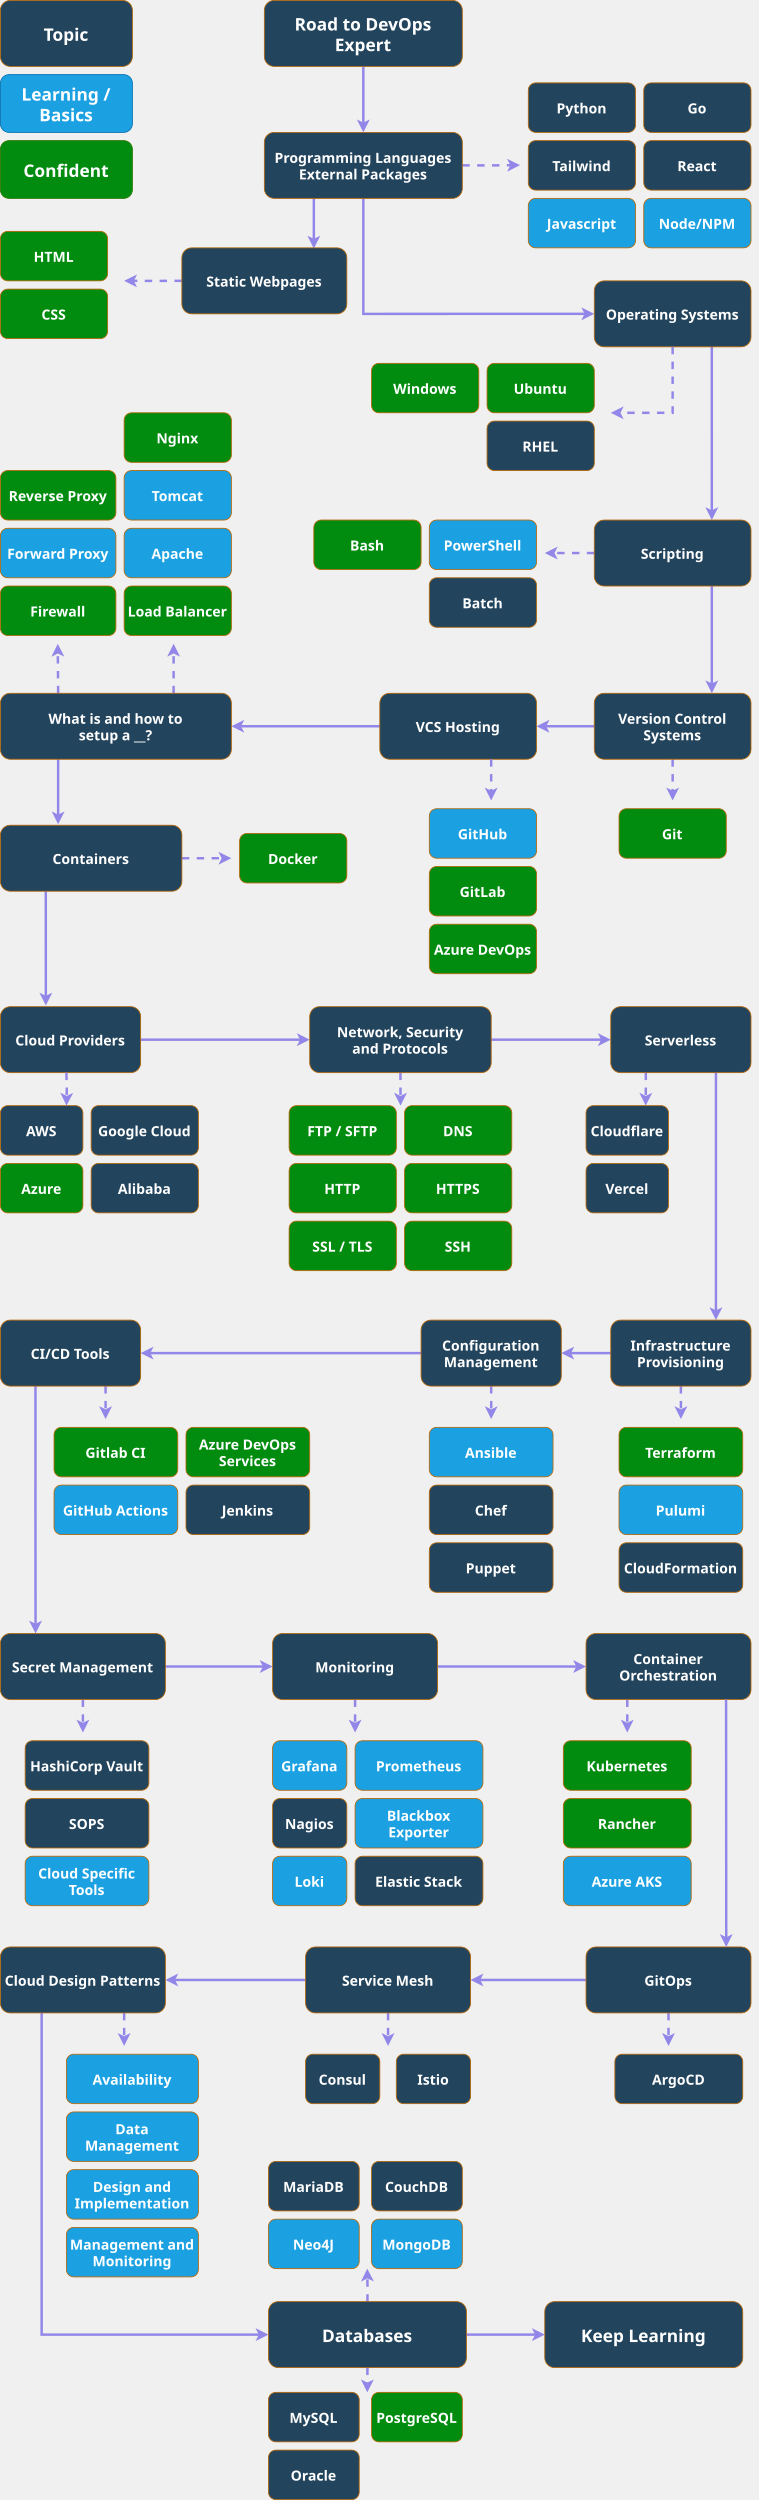
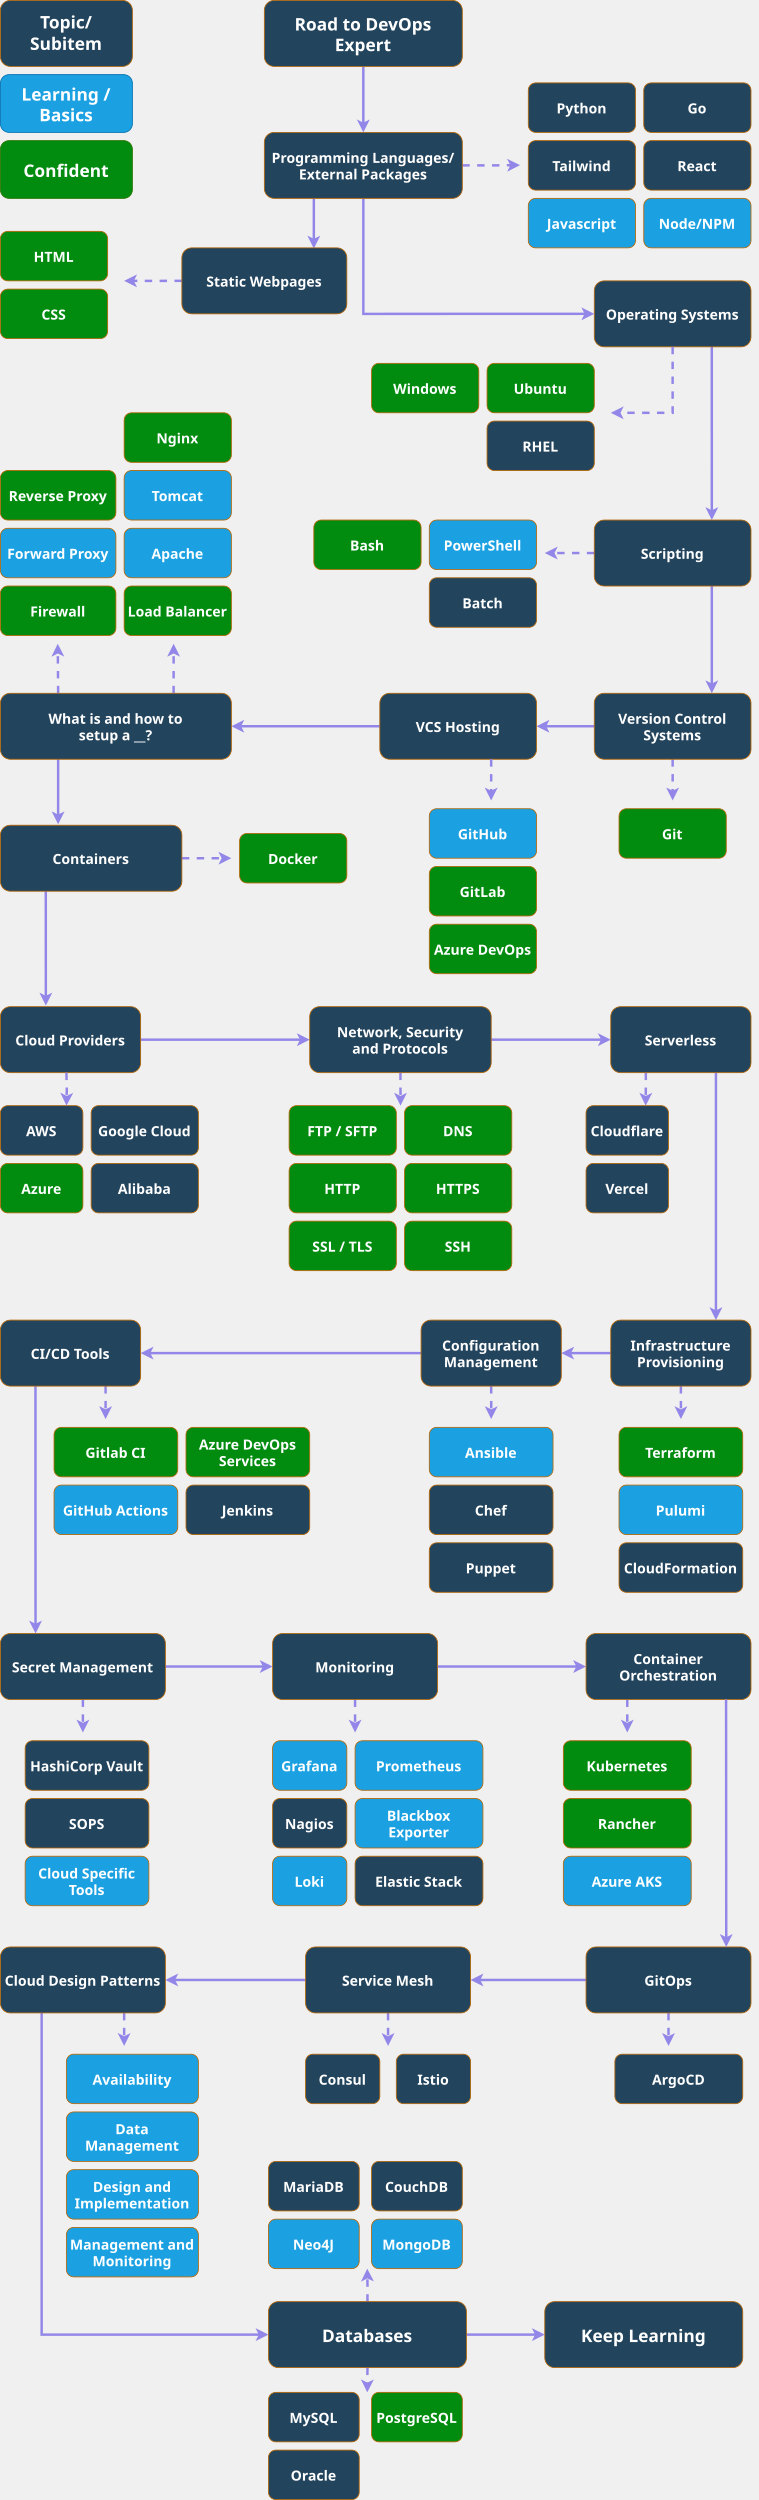
<svg xmlns="http://www.w3.org/2000/svg" width="920" height="3031" viewBox="-0.5 -0.5 920 3031">
  <path d="M440 80v69.9" fill="none" stroke="#9287e8" stroke-width="3" stroke-miterlimit="10" pointer-events="stroke" />
  <path d="m440 156.65-4.5-9 4.5 2.25 4.5-2.25Z" fill="#9287e8" stroke="#9287e8" stroke-width="3" stroke-miterlimit="10" pointer-events="all" />
  <rect x="320" width="240" height="80" rx="12" ry="12" fill="#23445d" stroke="#b46504" pointer-events="all" />
  <g fill="#FFF" font-family="Tahoma" font-weight="bold" text-anchor="middle" font-size="21">
    <text x="439.5" y="36.5"> Road to DevOps </text>
    <text x="439.5" y="61.5">Expert</text>
  </g>
  <path d="m910 380-47.52.04.02 239.86" fill="none" stroke="#9287e8" stroke-width="3" stroke-miterlimit="10" pointer-events="stroke" />
  <path d="m862.5 626.65-4.5-9 4.5 2.25 4.5-2.25Z" fill="#9287e8" stroke="#9287e8" stroke-width="3" stroke-miterlimit="10" pointer-events="all" />
  <rect x="720" y="340" width="190" height="80" rx="12" ry="12" fill="#23445d" stroke="#b46504" pointer-events="all" />
  <text x="814.5" y="387" fill="#FFF" font-family="Tahoma" font-weight="bold" text-anchor="middle" font-size="17">Operating Systems</text>
  <path d="m560 200 35.04.04 24.86-.25" fill="none" stroke="#9287e8" stroke-width="3" stroke-miterlimit="10" stroke-dasharray="9 9" pointer-events="stroke" />
  <path d="m626.65 199.72-8.96 4.59 2.21-4.52-2.3-4.48Z" fill="#9287e8" stroke="#9287e8" stroke-width="3" stroke-miterlimit="10" pointer-events="all" />
  <path d="M440 240v140.04l269.9-.04" fill="none" stroke="#9287e8" stroke-width="3" stroke-miterlimit="10" pointer-events="stroke" />
  <path d="m716.65 380-9 4.5 2.25-4.5-2.25-4.5Z" fill="#9287e8" stroke="#9287e8" stroke-width="3" stroke-miterlimit="10" pointer-events="all" />
  <path d="M380 240v50.78" fill="none" stroke="#9287e8" stroke-width="3" stroke-miterlimit="10" pointer-events="stroke" />
  <path d="m380 297.53-4.5-9 4.5 2.25 4.5-2.25Z" fill="#9287e8" stroke="#9287e8" stroke-width="3" stroke-miterlimit="10" pointer-events="all" />
  <rect x="320" y="160" width="240" height="80" rx="12" ry="12" fill="#23445d" stroke="#b46504" pointer-events="all" />
  <g fill="#FFF" font-family="Tahoma" font-weight="bold" text-anchor="middle" font-size="17">
-     <text x="439.5" y="197">Programming Languages </text>
+     <text x="439.5" y="197">Programming Languages/</text>
    <text x="439.5" y="217"> External Packages</text>
  </g>
  <rect x="640" y="100" width="130" height="60" rx="9" ry="9" fill="#23445d" stroke="#b46504" pointer-events="all" />
  <text x="704.5" y="137" fill="#fff" font-family="Tahoma" font-weight="bold" text-anchor="middle" font-size="17">Python</text>
  <rect x="780" y="100" width="130" height="60" rx="9" ry="9" fill="#23445d" stroke="#b46504" pointer-events="all" />
  <text x="844.5" y="137" fill="#fff" font-family="Tahoma" font-weight="bold" text-anchor="middle" font-size="17">Go</text>
  <rect x="640" y="170" width="130" height="60" rx="9" ry="9" fill="#23445d" stroke="#b46504" pointer-events="all" />
  <text x="704.5" y="207" fill="#fff" font-family="Tahoma" font-weight="bold" text-anchor="middle" font-size="17">Tailwind</text>
  <rect x="780" y="170" width="130" height="60" rx="9" ry="9" fill="#23445d" stroke="#b46504" pointer-events="all" />
  <text x="844.5" y="207" fill="#fff" font-family="Tahoma" font-weight="bold" text-anchor="middle" font-size="17">React</text>
  <rect x="640" y="240" width="130" height="60" rx="9" ry="9" fill="#1BA1E2" stroke="#b46504" pointer-events="all" />
  <text x="704.5" y="277" fill="#fff" font-family="Tahoma" font-weight="bold" text-anchor="middle" font-size="17">Javascript</text>
  <rect x="780" y="240" width="130" height="60" rx="9" ry="9" fill="#1BA1E2" stroke="#b46504" pointer-events="all" />
  <text x="844.5" y="277" fill="#fff" font-family="Tahoma" font-weight="bold" text-anchor="middle" font-size="17">Node/NPM</text>
  <rect x="450" y="440" width="130" height="60" rx="9" ry="9" fill="#018B0F" stroke="#b46504" pointer-events="all" />
  <text x="514.5" y="477" fill="#FFF" font-family="Tahoma" font-weight="bold" text-anchor="middle" font-size="17">Windows</text>
  <rect x="590" y="440" width="130" height="60" rx="9" ry="9" fill="#018B0F" stroke="#b46504" pointer-events="all" />
  <text x="654.5" y="477" fill="#FFF" font-family="Tahoma" font-weight="bold" text-anchor="middle" font-size="17">Ubuntu</text>
  <rect x="590" y="510" width="130" height="60" rx="9" ry="9" fill="#23445d" stroke="#b46504" pointer-events="all" />
  <text x="654.5" y="547" fill="#FFF" font-family="Tahoma" font-weight="bold" text-anchor="middle" font-size="17">RHEL</text>
  <path d="m720 670-29.52.04-20.38-.03" fill="none" stroke="#9287e8" stroke-width="3" stroke-miterlimit="10" stroke-dasharray="9 9" pointer-events="stroke" />
  <path d="m663.35 670 9.01-4.48-2.26 4.49 2.25 4.51Z" fill="#9287e8" stroke="#9287e8" stroke-width="3" stroke-miterlimit="10" pointer-events="all" />
  <path d="M862.5 710v119.9" fill="none" stroke="#9287e8" stroke-width="3" stroke-miterlimit="10" pointer-events="stroke" />
  <path d="m862.5 836.65-4.5-9 4.5 2.25 4.5-2.25Z" fill="#9287e8" stroke="#9287e8" stroke-width="3" stroke-miterlimit="10" pointer-events="all" />
  <rect x="720" y="630" width="190" height="80" rx="12" ry="12" fill="#23445d" stroke="#b46504" pointer-events="all" />
  <text x="814.5" y="677" fill="#FFF" font-family="Tahoma" font-weight="bold" text-anchor="middle" font-size="17">Scripting</text>
  <rect x="380" y="630" width="130" height="60" rx="9" ry="9" fill="#018B0F" stroke="#b46504" pointer-events="all" />
  <text x="444.5" y="667" fill="#FFF" font-family="Tahoma" font-weight="bold" text-anchor="middle" font-size="17">Bash</text>
  <rect x="520" y="630" width="130" height="60" rx="9" ry="9" fill="#1BA1E2" stroke="#b46504" pointer-events="all" />
  <text x="584.5" y="667" fill="#FFF" font-family="Tahoma" font-weight="bold" text-anchor="middle" font-size="17">PowerShell</text>
  <rect x="520" y="700" width="130" height="60" rx="9" ry="9" fill="#23445d" stroke="#b46504" pointer-events="all" />
  <text x="584.5" y="737" fill="#FFF" font-family="Tahoma" font-weight="bold" text-anchor="middle" font-size="17">Batch</text>
  <path d="M815 420v80h-64.9" fill="none" stroke="#9287e8" stroke-width="3" stroke-miterlimit="10" stroke-dasharray="9 9" pointer-events="stroke" />
  <path d="m743.35 500 9-4.5-2.25 4.5 2.25 4.5Z" fill="#9287e8" stroke="#9287e8" stroke-width="3" stroke-miterlimit="10" pointer-events="all" />
  <path d="m815 920 .04 25-.02 14.9" fill="none" stroke="#9287e8" stroke-width="3" stroke-miterlimit="10" stroke-dasharray="9 9" pointer-events="stroke" />
  <path d="m815.01 966.65-4.49-9.01 4.5 2.26 4.5-2.25Z" fill="#9287e8" stroke="#9287e8" stroke-width="3" stroke-miterlimit="10" pointer-events="all" />
  <path d="M720 880h-59.9" fill="none" stroke="#9287e8" stroke-width="3" stroke-miterlimit="10" pointer-events="stroke" />
  <path d="m653.35 880 9-4.5-2.25 4.5 2.25 4.5Z" fill="#9287e8" stroke="#9287e8" stroke-width="3" stroke-miterlimit="10" pointer-events="all" />
  <rect x="720" y="840" width="190" height="80" rx="12" ry="12" fill="#23445d" stroke="#b46504" pointer-events="all" />
  <g fill="#FFF" font-family="Tahoma" font-weight="bold" text-anchor="middle" font-size="17">
    <text x="814.5" y="877">Version Control </text>
    <text x="814.5" y="897">Systems</text>
  </g>
  <rect x="750" y="980" width="130" height="60" rx="9" ry="9" fill="#018B0F" stroke="#b46504" pointer-events="all" />
  <text x="814.5" y="1017" fill="#FFF" font-family="Tahoma" font-weight="bold" text-anchor="middle" font-size="17">Git</text>
  <path d="M460 880H290.1" fill="none" stroke="#9287e8" stroke-width="3" stroke-miterlimit="10" pointer-events="stroke" />
  <path d="m283.35 880 9-4.5-2.25 4.5 2.25 4.5Z" fill="#9287e8" stroke="#9287e8" stroke-width="3" stroke-miterlimit="10" pointer-events="all" />
  <rect x="460" y="840" width="190" height="80" rx="12" ry="12" fill="#23445d" stroke="#b46504" pointer-events="all" />
  <text x="554.5" y="887" fill="#FFF" font-family="Tahoma" font-weight="bold" text-anchor="middle" font-size="17">VCS Hosting</text>
  <rect x="520" y="980" width="130" height="60" rx="9" ry="9" fill="#1BA1E2" stroke="#b46504" pointer-events="all" />
  <text x="584.5" y="1017" fill="#FFF" font-family="Tahoma" font-weight="bold" text-anchor="middle" font-size="17">GitHub</text>
  <rect x="520" y="1050" width="130" height="60" rx="9" ry="9" fill="#018B0F" stroke="#b46504" pointer-events="all" />
  <text x="584.5" y="1087" fill="#FFF" font-family="Tahoma" font-weight="bold" text-anchor="middle" font-size="17">GitLab</text>
  <rect x="520" y="1120" width="130" height="60" rx="9" ry="9" fill="#018B0F" stroke="#b46504" pointer-events="all" />
  <text x="584.5" y="1157" fill="#FFF" font-family="Tahoma" font-weight="bold" text-anchor="middle" font-size="17">Azure DevOps</text>
  <path d="M210 840v-49.9" fill="none" stroke="#9287e8" stroke-width="3" stroke-miterlimit="10" stroke-dasharray="9 9" pointer-events="stroke" />
  <path d="m210 783.35 4.5 9-4.5-2.25-4.5 2.25Z" fill="#9287e8" stroke="#9287e8" stroke-width="3" stroke-miterlimit="10" pointer-events="all" />
  <path d="m70 920-.03 68.78" fill="none" stroke="#9287e8" stroke-width="3" stroke-miterlimit="10" pointer-events="stroke" />
  <path d="m69.96 995.53-4.49-9.01 4.5 2.26 4.5-2.25Z" fill="#9287e8" stroke="#9287e8" stroke-width="3" stroke-miterlimit="10" pointer-events="all" />
  <path d="m70 840-.4-49.9" fill="none" stroke="#9287e8" stroke-width="3" stroke-miterlimit="10" stroke-dasharray="9 9" pointer-events="stroke" />
  <path d="m69.55 783.35 4.57 8.97-4.52-2.22-4.48 2.29Z" fill="#9287e8" stroke="#9287e8" stroke-width="3" stroke-miterlimit="10" pointer-events="all" />
  <rect y="840" width="280" height="80" rx="12" ry="12" fill="#23445d" stroke="#b46504" pointer-events="all" />
  <g fill="#FFF" font-family="Tahoma" font-weight="bold" text-anchor="middle" font-size="17">
    <text x="139.5" y="877">What is and how to </text>
    <text x="139.5" y="897">setup a __?</text>
  </g>
  <rect y="710" width="140" height="60" rx="9" ry="9" fill="#018B0F" stroke="#b46504" pointer-events="all" />
  <text x="69.5" y="747" fill="#FFF" font-family="Tahoma" font-weight="bold" text-anchor="middle" font-size="17">Firewall</text>
  <rect x="150" y="710" width="130" height="60" rx="9" ry="9" fill="#018B0F" stroke="#b46504" pointer-events="all" />
  <text x="214.5" y="747" fill="#FFF" font-family="Tahoma" font-weight="bold" text-anchor="middle" font-size="17">Load Balancer</text>
  <rect y="640" width="140" height="60" rx="9" ry="9" fill="#1BA1E2" stroke="#b46504" pointer-events="all" />
  <text x="69.5" y="677" fill="#FFF" font-family="Tahoma" font-weight="bold" text-anchor="middle" font-size="17">Forward Proxy</text>
  <rect y="570" width="140" height="60" rx="9" ry="9" fill="#018B0F" stroke="#b46504" pointer-events="all" />
  <text x="69.5" y="607" fill="#FFF" font-family="Tahoma" font-weight="bold" text-anchor="middle" font-size="17">Reverse Proxy</text>
  <rect x="150" y="640" width="130" height="60" rx="9" ry="9" fill="#1BA1E2" stroke="#b46504" pointer-events="all" />
  <text x="214.5" y="677" fill="#FFF" font-family="Tahoma" font-weight="bold" text-anchor="middle" font-size="17">Apache</text>
  <rect x="150" y="570" width="130" height="60" rx="9" ry="9" fill="#1BA1E2" stroke="#b46504" pointer-events="all" />
  <text x="214.5" y="607" fill="#FFF" font-family="Tahoma" font-weight="bold" text-anchor="middle" font-size="17">Tomcat</text>
  <rect x="150" y="500" width="130" height="60" rx="9" ry="9" fill="#018B0F" stroke="#b46504" pointer-events="all" />
  <text x="214.5" y="537" fill="#FFF" font-family="Tahoma" font-weight="bold" text-anchor="middle" font-size="17">Nginx</text>
  <path d="m220 1040 30 .04 19.9-.03" fill="none" stroke="#9287e8" stroke-width="3" stroke-miterlimit="10" stroke-dasharray="9 9" pointer-events="stroke" />
  <path d="m276.65 1040-9 4.52 2.25-4.51-2.26-4.49Z" fill="#9287e8" stroke="#9287e8" stroke-width="3" stroke-miterlimit="10" pointer-events="all" />
  <path d="m55 1080 .04 70.04.03 58.5" fill="none" stroke="#9287e8" stroke-width="3" stroke-miterlimit="10" pointer-events="stroke" />
  <path d="m55.08 1215.29-4.51-9 4.5 2.25 4.5-2.26Z" fill="#9287e8" stroke="#9287e8" stroke-width="3" stroke-miterlimit="10" pointer-events="all" />
  <rect y="1000" width="220" height="80" rx="12" ry="12" fill="#23445d" stroke="#b46504" pointer-events="all" />
  <text x="109.5" y="1047" fill="#FFF" font-family="Tahoma" font-weight="bold" text-anchor="middle" font-size="17">Containers</text>
  <rect x="290" y="1010" width="130" height="60" rx="9" ry="9" fill="#018B0F" stroke="#b46504" pointer-events="all" />
  <text x="354.5" y="1047" fill="#FFF" font-family="Tahoma" font-weight="bold" text-anchor="middle" font-size="17">Docker</text>
  <path d="M170 1260h194.9" fill="none" stroke="#9287e8" stroke-width="3" stroke-miterlimit="10" pointer-events="stroke" />
  <path d="m371.65 1260-9 4.5 2.25-4.5-2.25-4.5Z" fill="#9287e8" stroke="#9287e8" stroke-width="3" stroke-miterlimit="10" pointer-events="all" />
  <rect y="1220" width="170" height="80" rx="12" ry="12" fill="#23445d" stroke="#b46504" pointer-events="all" />
  <text x="84.5" y="1267" fill="#FFF" font-family="Tahoma" font-weight="bold" text-anchor="middle" font-size="17">Cloud Providers</text>
  <rect y="1340" width="100" height="60" rx="9" ry="9" fill="#23445d" stroke="#b46504" pointer-events="all" />
  <text x="49.5" y="1377" fill="#FFF" font-family="Tahoma" font-weight="bold" text-anchor="middle" font-size="17">AWS</text>
  <rect y="1410" width="100" height="60" rx="9" ry="9" fill="#018B0F" stroke="#b46504" pointer-events="all" />
  <text x="49.5" y="1447" fill="#FFF" font-family="Tahoma" font-weight="bold" text-anchor="middle" font-size="17">Azure</text>
  <rect x="110" y="1340" width="130" height="60" rx="9" ry="9" fill="#23445d" stroke="#b46504" pointer-events="all" />
  <text x="174.5" y="1377" fill="#FFF" font-family="Tahoma" font-weight="bold" text-anchor="middle" font-size="17">Google Cloud</text>
  <rect x="110" y="1410" width="130" height="60" rx="9" ry="9" fill="#23445d" stroke="#b46504" pointer-events="all" />
  <text x="174.5" y="1447" fill="#FFF" font-family="Tahoma" font-weight="bold" text-anchor="middle" font-size="17">Alibaba</text>
  <path d="m485 1300 .04 20.04.04 9.86" fill="none" stroke="#9287e8" stroke-width="3" stroke-miterlimit="10" stroke-dasharray="9 9" pointer-events="stroke" />
  <path d="m485.12 1336.65-4.55-8.98 4.51 2.23 4.49-2.27Z" fill="#9287e8" stroke="#9287e8" stroke-width="3" stroke-miterlimit="10" pointer-events="all" />
  <path d="M595 1260h134.9" fill="none" stroke="#9287e8" stroke-width="3" stroke-miterlimit="10" pointer-events="stroke" />
  <path d="m736.65 1260-9 4.5 2.25-4.5-2.25-4.5Z" fill="#9287e8" stroke="#9287e8" stroke-width="3" stroke-miterlimit="10" pointer-events="all" />
  <rect x="375" y="1220" width="220" height="80" rx="12" ry="12" fill="#23445d" stroke="#b46504" pointer-events="all" />
  <g fill="#FFF" font-family="Tahoma" font-weight="bold" text-anchor="middle" font-size="17">
    <text x="484.5" y="1257">Network, Security </text>
    <text x="484.5" y="1277">and Protocols</text>
  </g>
  <rect x="350" y="1340" width="130" height="60" rx="9" ry="9" fill="#018B0F" stroke="#b46504" pointer-events="all" />
  <text x="414.5" y="1377" fill="#FFF" font-family="Tahoma" font-weight="bold" text-anchor="middle" font-size="17">FTP / SFTP</text>
  <rect x="350" y="1410" width="130" height="60" rx="9" ry="9" fill="#018B0F" stroke="#b46504" pointer-events="all" />
  <text x="414.5" y="1447" fill="#FFF" font-family="Tahoma" font-weight="bold" text-anchor="middle" font-size="17">HTTP</text>
  <rect x="350" y="1480" width="130" height="60" rx="9" ry="9" fill="#018B0F" stroke="#b46504" pointer-events="all" />
  <text x="414.5" y="1517" fill="#FFF" font-family="Tahoma" font-weight="bold" text-anchor="middle" font-size="17">SSL / TLS</text>
  <rect x="490" y="1340" width="130" height="60" rx="9" ry="9" fill="#018B0F" stroke="#b46504" pointer-events="all" />
  <text x="554.5" y="1377" fill="#FFF" font-family="Tahoma" font-weight="bold" text-anchor="middle" font-size="17">DNS</text>
  <rect x="490" y="1410" width="130" height="60" rx="9" ry="9" fill="#018B0F" stroke="#b46504" pointer-events="all" />
  <text x="554.5" y="1447" fill="#FFF" font-family="Tahoma" font-weight="bold" text-anchor="middle" font-size="17">HTTPS</text>
  <rect x="490" y="1480" width="130" height="60" rx="9" ry="9" fill="#018B0F" stroke="#b46504" pointer-events="all" />
  <text x="554.5" y="1517" fill="#FFF" font-family="Tahoma" font-weight="bold" text-anchor="middle" font-size="17">SSH</text>
  <path d="m782.5 1300-.02 20.04-.06 9.86" fill="none" stroke="#9287e8" stroke-width="3" stroke-miterlimit="10" stroke-dasharray="9 9" pointer-events="stroke" />
  <path d="m782.38 1336.65-4.44-9.03 4.48 2.28 4.52-2.23Z" fill="#9287e8" stroke="#9287e8" stroke-width="3" stroke-miterlimit="10" pointer-events="all" />
  <path d="M867.5 1300v289.9" fill="none" stroke="#9287e8" stroke-width="3" stroke-miterlimit="10" pointer-events="stroke" />
  <path d="m867.5 1596.65-4.5-9 4.5 2.25 4.5-2.25Z" fill="#9287e8" stroke="#9287e8" stroke-width="3" stroke-miterlimit="10" pointer-events="all" />
  <rect x="740" y="1220" width="170" height="80" rx="12" ry="12" fill="#23445d" stroke="#b46504" pointer-events="all" />
  <text x="824.5" y="1267" fill="#FFF" font-family="Tahoma" font-weight="bold" text-anchor="middle" font-size="17">Serverless</text>
  <rect x="710" y="1340" width="100" height="60" rx="9" ry="9" fill="#23445d" stroke="#b46504" pointer-events="all" />
  <text x="759.5" y="1377" fill="#FFF" font-family="Tahoma" font-weight="bold" text-anchor="middle" font-size="17">Cloudflare</text>
  <rect x="710" y="1410" width="100" height="60" rx="9" ry="9" fill="#23445d" stroke="#b46504" pointer-events="all" />
  <text x="759.5" y="1447" fill="#FFF" font-family="Tahoma" font-weight="bold" text-anchor="middle" font-size="17">Vercel</text>
  <path d="m825 1680 .04 20.04-.02 9.86" fill="none" stroke="#9287e8" stroke-width="3" stroke-miterlimit="10" stroke-dasharray="9 9" pointer-events="stroke" />
  <path d="m825.01 1716.65-4.49-9.01 4.5 2.26 4.5-2.24Z" fill="#9287e8" stroke="#9287e8" stroke-width="3" stroke-miterlimit="10" pointer-events="all" />
  <path d="M740 1640h-49.9" fill="none" stroke="#9287e8" stroke-width="3" stroke-miterlimit="10" pointer-events="stroke" />
  <path d="m683.35 1640 9-4.5-2.25 4.5 2.25 4.5Z" fill="#9287e8" stroke="#9287e8" stroke-width="3" stroke-miterlimit="10" pointer-events="all" />
  <rect x="740" y="1600" width="170" height="80" rx="12" ry="12" fill="#23445d" stroke="#b46504" pointer-events="all" />
  <g fill="#FFF" font-family="Tahoma" font-weight="bold" text-anchor="middle" font-size="17">
    <text x="824.5" y="1637">Infrastructure</text>
    <text x="824.5" y="1657">Provisioning</text>
  </g>
  <rect x="750" y="1730" width="150" height="60" rx="9" ry="9" fill="#018B0F" stroke="#b46504" pointer-events="all" />
  <text x="824.5" y="1767" fill="#FFF" font-family="Tahoma" font-weight="bold" text-anchor="middle" font-size="17">Terraform</text>
  <rect x="750" y="1800" width="150" height="60" rx="9" ry="9" fill="#1BA1E2" stroke="#b46504" pointer-events="all" />
  <text x="824.5" y="1837" fill="#FFF" font-family="Tahoma" font-weight="bold" text-anchor="middle" font-size="17">Pulumi</text>
  <rect x="750" y="1870" width="150" height="60" rx="9" ry="9" fill="#23445d" stroke="#b46504" pointer-events="all" />
  <text x="824.5" y="1907" fill="#FFF" font-family="Tahoma" font-weight="bold" text-anchor="middle" font-size="17">CloudFormation</text>
  <path d="m595 1680 .04 20.04-.02 9.86" fill="none" stroke="#9287e8" stroke-width="3" stroke-miterlimit="10" stroke-dasharray="9 9" pointer-events="stroke" />
  <path d="m595.01 1716.65-4.49-9.01 4.5 2.26 4.5-2.24Z" fill="#9287e8" stroke="#9287e8" stroke-width="3" stroke-miterlimit="10" pointer-events="all" />
  <path d="M510 1640H180.1" fill="none" stroke="#9287e8" stroke-width="3" stroke-miterlimit="10" pointer-events="stroke" />
  <path d="m173.35 1640 9-4.5-2.25 4.5 2.25 4.5Z" fill="#9287e8" stroke="#9287e8" stroke-width="3" stroke-miterlimit="10" pointer-events="all" />
  <rect x="510" y="1600" width="170" height="80" rx="12" ry="12" fill="#23445d" stroke="#b46504" pointer-events="all" />
  <g fill="#FFF" font-family="Tahoma" font-weight="bold" text-anchor="middle" font-size="17">
    <text x="594.5" y="1637">Configuration</text>
    <text x="594.5" y="1657">Management</text>
  </g>
  <rect x="520" y="1730" width="150" height="60" rx="9" ry="9" fill="#1BA1E2" stroke="#b46504" pointer-events="all" />
  <text x="594.5" y="1767" fill="#FFF" font-family="Tahoma" font-weight="bold" text-anchor="middle" font-size="17">Ansible</text>
  <rect x="520" y="1800" width="150" height="60" rx="9" ry="9" fill="#23445d" stroke="#b46504" pointer-events="all" />
  <text x="594.5" y="1837" fill="#FFF" font-family="Tahoma" font-weight="bold" text-anchor="middle" font-size="17">Chef</text>
  <rect x="520" y="1870" width="150" height="60" rx="9" ry="9" fill="#23445d" stroke="#b46504" pointer-events="all" />
  <text x="594.5" y="1907" fill="#FFF" font-family="Tahoma" font-weight="bold" text-anchor="middle" font-size="17">Puppet</text>
  <path d="m42.5 1680-.02 150.04.11 139.86" fill="none" stroke="#9287e8" stroke-width="3" stroke-miterlimit="10" pointer-events="stroke" />
  <path d="m42.6 1976.65-4.51-9 4.5 2.25 4.5-2.26Z" fill="#9287e8" stroke="#9287e8" stroke-width="3" stroke-miterlimit="10" pointer-events="all" />
  <path d="m127.5 1680 .02 20.04-.01 9.86" fill="none" stroke="#9287e8" stroke-width="3" stroke-miterlimit="10" stroke-dasharray="9 9" pointer-events="stroke" />
  <path d="m127.5 1716.65-4.49-9.01 4.5 2.26 4.5-2.25Z" fill="#9287e8" stroke="#9287e8" stroke-width="3" stroke-miterlimit="10" pointer-events="all" />
  <rect y="1600" width="170" height="80" rx="12" ry="12" fill="#23445d" stroke="#b46504" pointer-events="all" />
  <text x="84.5" y="1647" fill="#FFF" font-family="Tahoma" font-weight="bold" text-anchor="middle" font-size="17">CI/CD Tools</text>
  <rect x="65" y="1730" width="150" height="60" rx="9" ry="9" fill="#018B0F" stroke="#b46504" pointer-events="all" />
  <text x="139.5" y="1767" fill="#FFF" font-family="Tahoma" font-weight="bold" text-anchor="middle" font-size="17">Gitlab CI</text>
  <rect x="65" y="1800" width="150" height="60" rx="9" ry="9" fill="#1BA1E2" stroke="#b46504" pointer-events="all" />
  <text x="139.5" y="1837" fill="#FFF" font-family="Tahoma" font-weight="bold" text-anchor="middle" font-size="17">GitHub Actions</text>
  <rect x="225" y="1800" width="150" height="60" rx="9" ry="9" fill="#23445d" stroke="#b46504" pointer-events="all" />
  <text x="299.5" y="1837" fill="#FFF" font-family="Tahoma" font-weight="bold" text-anchor="middle" font-size="17">Jenkins</text>
  <rect x="225" y="1730" width="150" height="60" rx="9" ry="9" fill="#018B0F" stroke="#b46504" pointer-events="all" />
  <g fill="#FFF" font-family="Tahoma" font-weight="bold" text-anchor="middle" font-size="17">
    <text x="299.5" y="1757">Azure DevOps </text>
    <text x="299.5" y="1777">Services</text>
  </g>
  <path d="M200 2020h119.9" fill="none" stroke="#9287e8" stroke-width="3" stroke-miterlimit="10" pointer-events="stroke" />
  <path d="m326.65 2020-9 4.5 2.25-4.5-2.25-4.5Z" fill="#9287e8" stroke="#9287e8" stroke-width="3" stroke-miterlimit="10" pointer-events="all" />
  <path d="M100 2060v29.9" fill="none" stroke="#9287e8" stroke-width="3" stroke-miterlimit="10" stroke-dasharray="9 9" pointer-events="stroke" />
  <path d="m100 2096.65-4.5-9 4.5 2.25 4.5-2.25Z" fill="#9287e8" stroke="#9287e8" stroke-width="3" stroke-miterlimit="10" pointer-events="all" />
  <rect y="1980" width="200" height="80" rx="12" ry="12" fill="#23445d" stroke="#b46504" pointer-events="all" />
  <text x="99.5" y="2027" fill="#FFF" font-family="Tahoma" font-weight="bold" text-anchor="middle" font-size="17">Secret Management</text>
  <rect x="30" y="2180" width="150" height="60" rx="9" ry="9" fill="#23445d" stroke="#b46504" pointer-events="all" />
  <text x="104.5" y="2217" fill="#FFF" font-family="Tahoma" font-weight="bold" text-anchor="middle" font-size="17">SOPS</text>
  <rect x="30" y="2110" width="150" height="60" rx="9" ry="9" fill="#23445d" stroke="#b46504" pointer-events="all" />
  <text x="104.5" y="2147" fill="#FFF" font-family="Tahoma" font-weight="bold" text-anchor="middle" font-size="17">HashiCorp Vault</text>
  <rect x="30" y="2250" width="150" height="60" rx="9" ry="9" fill="#1BA1E2" stroke="#b46504" pointer-events="all" />
  <g fill="#FFF" font-family="Tahoma" font-weight="bold" text-anchor="middle" font-size="17">
    <text x="104.5" y="2277">Cloud Specific </text>
    <text x="104.5" y="2297">Tools</text>
  </g>
  <path d="M430 2060v29.9" fill="none" stroke="#9287e8" stroke-width="3" stroke-miterlimit="10" stroke-dasharray="9 9" pointer-events="stroke" />
  <path d="m430 2096.65-4.5-9 4.5 2.25 4.5-2.25Z" fill="#9287e8" stroke="#9287e8" stroke-width="3" stroke-miterlimit="10" pointer-events="all" />
  <path d="M530 2020h169.9" fill="none" stroke="#9287e8" stroke-width="3" stroke-miterlimit="10" pointer-events="stroke" />
  <path d="m706.65 2020-9 4.5 2.25-4.5-2.25-4.5Z" fill="#9287e8" stroke="#9287e8" stroke-width="3" stroke-miterlimit="10" pointer-events="all" />
  <rect x="330" y="1980" width="200" height="80" rx="12" ry="12" fill="#23445d" stroke="#b46504" pointer-events="all" />
  <text x="429.5" y="2027" fill="#FFF" font-family="Tahoma" font-weight="bold" text-anchor="middle" font-size="17">Monitoring</text>
  <rect width="160" height="80" rx="12" ry="12" fill="#23445d" stroke="#b46504" pointer-events="all" />
-   <text x="79.5" y="49" fill="#fff" font-family="Tahoma" font-weight="bold" text-anchor="middle" font-size="21">Topic</text>
+   <text x="79.5" y="34" fill="#fff" font-family="Tahoma" font-weight="bold" text-anchor="middle" font-size="21">Topic/</text>
+   <text x="79.5" y="60" fill="#fff" font-family="Tahoma" font-weight="bold" text-anchor="middle" font-size="21">Subitem</text>
  <rect y="170" width="160" height="70" rx="10.5" ry="10.5" fill="#018B0F" stroke="#2d7600" pointer-events="all" />
  <text x="79.5" y="214" fill="#fff" font-family="Tahoma" font-weight="bold" text-anchor="middle" font-size="21">Confident</text>
  <rect y="90" width="160" height="70" rx="10.5" ry="10.5" fill="#1BA1E2" stroke="#006eaf" pointer-events="all" />
  <g fill="#fff" font-family="Tahoma" font-weight="bold" text-anchor="middle" font-size="21">
    <text x="79.5" y="121.5">Learning / </text>
    <text x="79.5" y="146.5">Basics </text>
  </g>
  <path d="m220 340-34.48.04-25.42-.03" fill="none" stroke="#9287e8" stroke-width="3" stroke-miterlimit="10" stroke-dasharray="9 9" pointer-events="stroke" />
  <path d="m153.35 340 9.01-4.49-2.26 4.5 2.25 4.5Z" fill="#9287e8" stroke="#9287e8" stroke-width="3" stroke-miterlimit="10" pointer-events="all" />
  <rect x="220" y="300" width="200" height="80" rx="12" ry="12" fill="#23445d" stroke="#b46504" pointer-events="all" />
  <text x="319.5" y="347" fill="#FFF" font-family="Tahoma" font-weight="bold" text-anchor="middle" font-size="17">Static Webpages</text>
  <rect y="280" width="130" height="60" rx="9" ry="9" fill="#018B0F" stroke="#b46504" pointer-events="all" />
  <text x="64.5" y="317" fill="#FFF" font-family="Tahoma" font-weight="bold" text-anchor="middle" font-size="17">HTML</text>
  <rect y="350" width="130" height="60" rx="9" ry="9" fill="#018B0F" stroke="#b46504" pointer-events="all" />
  <text x="64.5" y="387" fill="#FFF" font-family="Tahoma" font-weight="bold" text-anchor="middle" font-size="17">CSS</text>
  <rect x="430" y="2110" width="155" height="60" rx="9" ry="9" fill="#1BA1E2" stroke="#b46504" pointer-events="all" />
  <text x="507" y="2147" fill="#FFF" font-family="Tahoma" font-weight="bold" text-anchor="middle" font-size="17">Prometheus</text>
  <rect x="330" y="2110" width="90" height="60" rx="9" ry="9" fill="#1BA1E2" stroke="#b46504" pointer-events="all" />
  <text x="374.5" y="2147" fill="#FFF" font-family="Tahoma" font-weight="bold" text-anchor="middle" font-size="17">Grafana</text>
  <rect x="330" y="2250" width="90" height="60" rx="9" ry="9" fill="#1BA1E2" stroke="#b46504" pointer-events="all" />
  <text x="374.5" y="2287" fill="#FFF" font-family="Tahoma" font-weight="bold" text-anchor="middle" font-size="17">Loki</text>
  <rect x="330" y="2180" width="90" height="60" rx="9" ry="9" fill="#23445d" stroke="#b46504" pointer-events="all" />
  <text x="374.5" y="2217" fill="#FFF" font-family="Tahoma" font-weight="bold" text-anchor="middle" font-size="17">Nagios</text>
  <path d="M760 2060v29.9" fill="none" stroke="#9287e8" stroke-width="3" stroke-miterlimit="10" stroke-dasharray="9 9" pointer-events="stroke" />
  <path d="m760 2096.65-4.5-9 4.5 2.25 4.5-2.25Z" fill="#9287e8" stroke="#9287e8" stroke-width="3" stroke-miterlimit="10" pointer-events="all" />
  <rect x="710" y="1980" width="200" height="80" rx="12" ry="12" fill="#23445d" stroke="#b46504" pointer-events="all" />
  <g fill="#FFF" font-family="Tahoma" font-weight="bold" text-anchor="middle" font-size="17">
    <text x="809.5" y="2017">Container </text>
    <text x="809.5" y="2037">Orchestration</text>
  </g>
  <rect x="430" y="2250" width="155" height="60" rx="9" ry="9" fill="#23445d" stroke="#b46504" pointer-events="all" />
  <text x="507" y="2287" fill="#FFF" font-family="Tahoma" font-weight="bold" text-anchor="middle" font-size="17">Elastic Stack</text>
  <rect x="430" y="2180" width="155" height="60" rx="9" ry="9" fill="#1BA1E2" stroke="#b46504" pointer-events="all" />
  <g fill="#FFF" font-family="Tahoma" font-weight="bold" text-anchor="middle" font-size="17">
    <text x="507" y="2207">Blackbox</text>
    <text x="507" y="2227">Exporter</text>
  </g>
  <path d="M810 2440v29.9" fill="none" stroke="#9287e8" stroke-width="3" stroke-miterlimit="10" stroke-dasharray="9 9" pointer-events="stroke" />
  <path d="m810 2476.65-4.5-9 4.5 2.25 4.5-2.25Z" fill="#9287e8" stroke="#9287e8" stroke-width="3" stroke-miterlimit="10" pointer-events="all" />
  <path d="M710 2400H580.1" fill="none" stroke="#9287e8" stroke-width="3" stroke-miterlimit="10" pointer-events="stroke" />
  <path d="m573.35 2400 9-4.5-2.25 4.5 2.25 4.5Z" fill="#9287e8" stroke="#9287e8" stroke-width="3" stroke-miterlimit="10" pointer-events="all" />
  <rect x="710" y="2360" width="200" height="80" rx="12" ry="12" fill="#23445d" stroke="#b46504" pointer-events="all" />
  <text x="809.5" y="2407" fill="#FFF" font-family="Tahoma" font-weight="bold" text-anchor="middle" font-size="17">GitOps</text>
  <rect x="682.5" y="2110" width="155" height="60" rx="9" ry="9" fill="#018B0F" stroke="#b46504" pointer-events="all" />
  <text x="759.5" y="2147" fill="#FFF" font-family="Tahoma" font-weight="bold" text-anchor="middle" font-size="17">Kubernetes</text>
  <rect x="682.5" y="2180" width="155" height="60" rx="9" ry="9" fill="#018B0F" stroke="#b46504" pointer-events="all" />
  <text x="759.5" y="2217" fill="#FFF" font-family="Tahoma" font-weight="bold" text-anchor="middle" font-size="17">Rancher</text>
  <rect x="682.5" y="2250" width="155" height="60" rx="9" ry="9" fill="#1BA1E2" stroke="#b46504" pointer-events="all" />
  <text x="759.5" y="2287" fill="#FFF" font-family="Tahoma" font-weight="bold" text-anchor="middle" font-size="17">Azure AKS</text>
  <path d="m879.99 2349.9-.19-289.98" fill="none" stroke="#9287e8" stroke-width="3" stroke-miterlimit="10" pointer-events="stroke" />
  <path d="m880 2356.65-4.51-9 4.5 2.25 4.5-2.26Z" fill="#9287e8" stroke="#9287e8" stroke-width="3" stroke-miterlimit="10" pointer-events="all" />
  <rect x="745" y="2490" width="155" height="60" rx="9" ry="9" fill="#23445d" stroke="#b46504" pointer-events="all" />
  <text x="822" y="2527" fill="#FFF" font-family="Tahoma" font-weight="bold" text-anchor="middle" font-size="17">ArgoCD</text>
  <path d="M470 2440v29.9" fill="none" stroke="#9287e8" stroke-width="3" stroke-miterlimit="10" stroke-dasharray="9 9" pointer-events="stroke" />
  <path d="m470 2476.65-4.5-9 4.5 2.25 4.5-2.25Z" fill="#9287e8" stroke="#9287e8" stroke-width="3" stroke-miterlimit="10" pointer-events="all" />
  <path d="M370 2400H210.1" fill="none" stroke="#9287e8" stroke-width="3" stroke-miterlimit="10" pointer-events="stroke" />
  <path d="m203.35 2400 9-4.5-2.25 4.5 2.25 4.5Z" fill="#9287e8" stroke="#9287e8" stroke-width="3" stroke-miterlimit="10" pointer-events="all" />
  <rect x="370" y="2360" width="200" height="80" rx="12" ry="12" fill="#23445d" stroke="#b46504" pointer-events="all" />
  <text x="469.5" y="2407" fill="#FFF" font-family="Tahoma" font-weight="bold" text-anchor="middle" font-size="17">Service Mesh</text>
  <path d="M150 2440v29.9" fill="none" stroke="#9287e8" stroke-width="3" stroke-miterlimit="10" stroke-dasharray="9 9" pointer-events="stroke" />
  <path d="m150 2476.65-4.5-9 4.5 2.25 4.5-2.25Z" fill="#9287e8" stroke="#9287e8" stroke-width="3" stroke-miterlimit="10" pointer-events="all" />
  <rect x="370" y="2490" width="90" height="60" rx="9" ry="9" fill="#23445d" stroke="#b46504" pointer-events="all" />
  <text x="414.5" y="2527" fill="#FFF" font-family="Tahoma" font-weight="bold" text-anchor="middle" font-size="17">Consul</text>
  <rect x="480" y="2490" width="90" height="60" rx="9" ry="9" fill="#23445d" stroke="#b46504" pointer-events="all" />
  <text x="524.5" y="2527" fill="#FFF" font-family="Tahoma" font-weight="bold" text-anchor="middle" font-size="17">Istio</text>
  <rect x="80" y="2490" width="160" height="60" rx="9" ry="9" fill="#1BA1E2" stroke="#b46504" pointer-events="all" />
  <text x="159.5" y="2527" fill="#FFF" font-family="Tahoma" font-weight="bold" text-anchor="middle" font-size="17">Availability</text>
  <rect x="80" y="2560" width="160" height="60" rx="9" ry="9" fill="#1BA1E2" stroke="#b46504" pointer-events="all" />
  <g fill="#FFF" font-family="Tahoma" font-weight="bold" text-anchor="middle" font-size="17">
    <text x="159.5" y="2587">Data </text>
    <text x="159.5" y="2607">Management</text>
  </g>
  <rect x="80" y="2630" width="160" height="60" rx="9" ry="9" fill="#1BA1E2" stroke="#b46504" pointer-events="all" />
  <g fill="#FFF" font-family="Tahoma" font-weight="bold" text-anchor="middle" font-size="17">
    <text x="159.5" y="2657">Design and </text>
    <text x="159.5" y="2677">Implementation</text>
  </g>
  <rect x="80" y="2700" width="160" height="60" rx="9" ry="9" fill="#1BA1E2" stroke="#b46504" pointer-events="all" />
  <g fill="#FFF" font-family="Tahoma" font-weight="bold" text-anchor="middle" font-size="17">
    <text x="159.5" y="2727">Management and</text>
    <text x="159.5" y="2747">Monitoring</text>
  </g>
  <path d="m445 2790 .04-19.96-.13-9.94" fill="none" stroke="#9287e8" stroke-width="3" stroke-miterlimit="10" stroke-dasharray="9 9" pointer-events="stroke" />
  <path d="m444.82 2753.35 4.62 8.94-4.53-2.19-4.47 2.31Z" fill="#9287e8" stroke="#9287e8" stroke-width="3" stroke-miterlimit="10" pointer-events="all" />
  <path d="m445 2870-.15 19.9" fill="none" stroke="#9287e8" stroke-width="3" stroke-miterlimit="10" stroke-dasharray="9 9" pointer-events="stroke" />
  <path d="m444.8 2896.65-4.43-9.04 4.48 2.29 4.52-2.22Z" fill="#9287e8" stroke="#9287e8" stroke-width="3" stroke-miterlimit="10" pointer-events="all" />
  <path d="M565 2830h84.9" fill="none" stroke="#9287e8" stroke-width="3" stroke-miterlimit="10" pointer-events="stroke" />
  <path d="m656.65 2830-9 4.5 2.25-4.5-2.25-4.5Z" fill="#9287e8" stroke="#9287e8" stroke-width="3" stroke-miterlimit="10" pointer-events="all" />
  <rect x="325" y="2790" width="240" height="80" rx="12" ry="12" fill="#23445d" stroke="#b46504" pointer-events="all" />
  <text x="444.5" y="2839" fill="#FFF" font-family="Tahoma" font-weight="bold" text-anchor="middle" font-size="21">Databases</text>
  <path d="M50 2440v390.04l264.9-.04" fill="none" stroke="#9287e8" stroke-width="3" stroke-miterlimit="10" pointer-events="stroke" />
  <path d="m321.65 2830-9 4.5 2.25-4.5-2.25-4.5Z" fill="#9287e8" stroke="#9287e8" stroke-width="3" stroke-miterlimit="10" pointer-events="all" />
  <rect y="2360" width="200" height="80" rx="12" ry="12" fill="#23445d" stroke="#b46504" pointer-events="all" />
  <text x="99.5" y="2407" fill="#FFF" font-family="Tahoma" font-weight="bold" text-anchor="middle" font-size="17">Cloud Design Patterns</text>
  <rect x="450" y="2900" width="110" height="60" rx="9" ry="9" fill="#018B0F" stroke="#b46504" pointer-events="all" />
  <text x="504.5" y="2937" fill="#FFF" font-family="Tahoma" font-weight="bold" text-anchor="middle" font-size="17">PostgreSQL</text>
  <rect x="450" y="2690" width="110" height="60" rx="9" ry="9" fill="#1BA1E2" stroke="#b46504" pointer-events="all" />
  <text x="504.5" y="2727" fill="#FFF" font-family="Tahoma" font-weight="bold" text-anchor="middle" font-size="17">MongoDB</text>
  <rect x="325" y="2900" width="110" height="60" rx="9" ry="9" fill="#23445d" stroke="#b46504" pointer-events="all" />
  <text x="379.5" y="2937" fill="#FFF" font-family="Tahoma" font-weight="bold" text-anchor="middle" font-size="17">MySQL</text>
  <rect x="325" y="2690" width="110" height="60" rx="9" ry="9" fill="#1BA1E2" stroke="#b46504" pointer-events="all" />
  <text x="379.5" y="2727" fill="#FFF" font-family="Tahoma" font-weight="bold" text-anchor="middle" font-size="17">Neo4J</text>
  <rect x="450" y="2620" width="110" height="60" rx="9" ry="9" fill="#23445d" stroke="#b46504" pointer-events="all" />
  <text x="504.5" y="2657" fill="#FFF" font-family="Tahoma" font-weight="bold" text-anchor="middle" font-size="17">CouchDB</text>
  <rect x="325" y="2620" width="110" height="60" rx="9" ry="9" fill="#23445d" stroke="#b46504" pointer-events="all" />
  <text x="379.5" y="2657" fill="#FFF" font-family="Tahoma" font-weight="bold" text-anchor="middle" font-size="17">MariaDB</text>
  <rect x="325" y="2970" width="110" height="60" rx="9" ry="9" fill="#23445d" stroke="#b46504" pointer-events="all" />
  <text x="379.5" y="3007" fill="#FFF" font-family="Tahoma" font-weight="bold" text-anchor="middle" font-size="17">Oracle</text>
  <rect x="660" y="2790" width="240" height="80" rx="12" ry="12" fill="#23445d" stroke="#b46504" pointer-events="all" />
  <text x="779.5" y="2839" fill="#FFF" font-family="Tahoma" font-weight="bold" text-anchor="middle" font-size="21">Keep Learning</text>
  <path d="M595 920v39.9" fill="none" stroke="#9287e8" stroke-width="3" stroke-miterlimit="10" stroke-dasharray="9 9" pointer-events="stroke" />
  <path d="m595 966.65-4.5-9 4.5 2.25 4.5-2.25Z" fill="#9287e8" stroke="#9287e8" stroke-width="3" stroke-miterlimit="10" pointer-events="all" />
  <path d="m80 1300 .48 21-.16 8.9" fill="none" stroke="#9287e8" stroke-width="3" stroke-miterlimit="10" stroke-dasharray="9 9" pointer-events="stroke" />
  <path d="m80.19 1336.65-4.33-9.08 4.46 2.33 4.54-2.17Z" fill="#9287e8" stroke="#9287e8" stroke-width="3" stroke-miterlimit="10" pointer-events="all" />
</svg>
